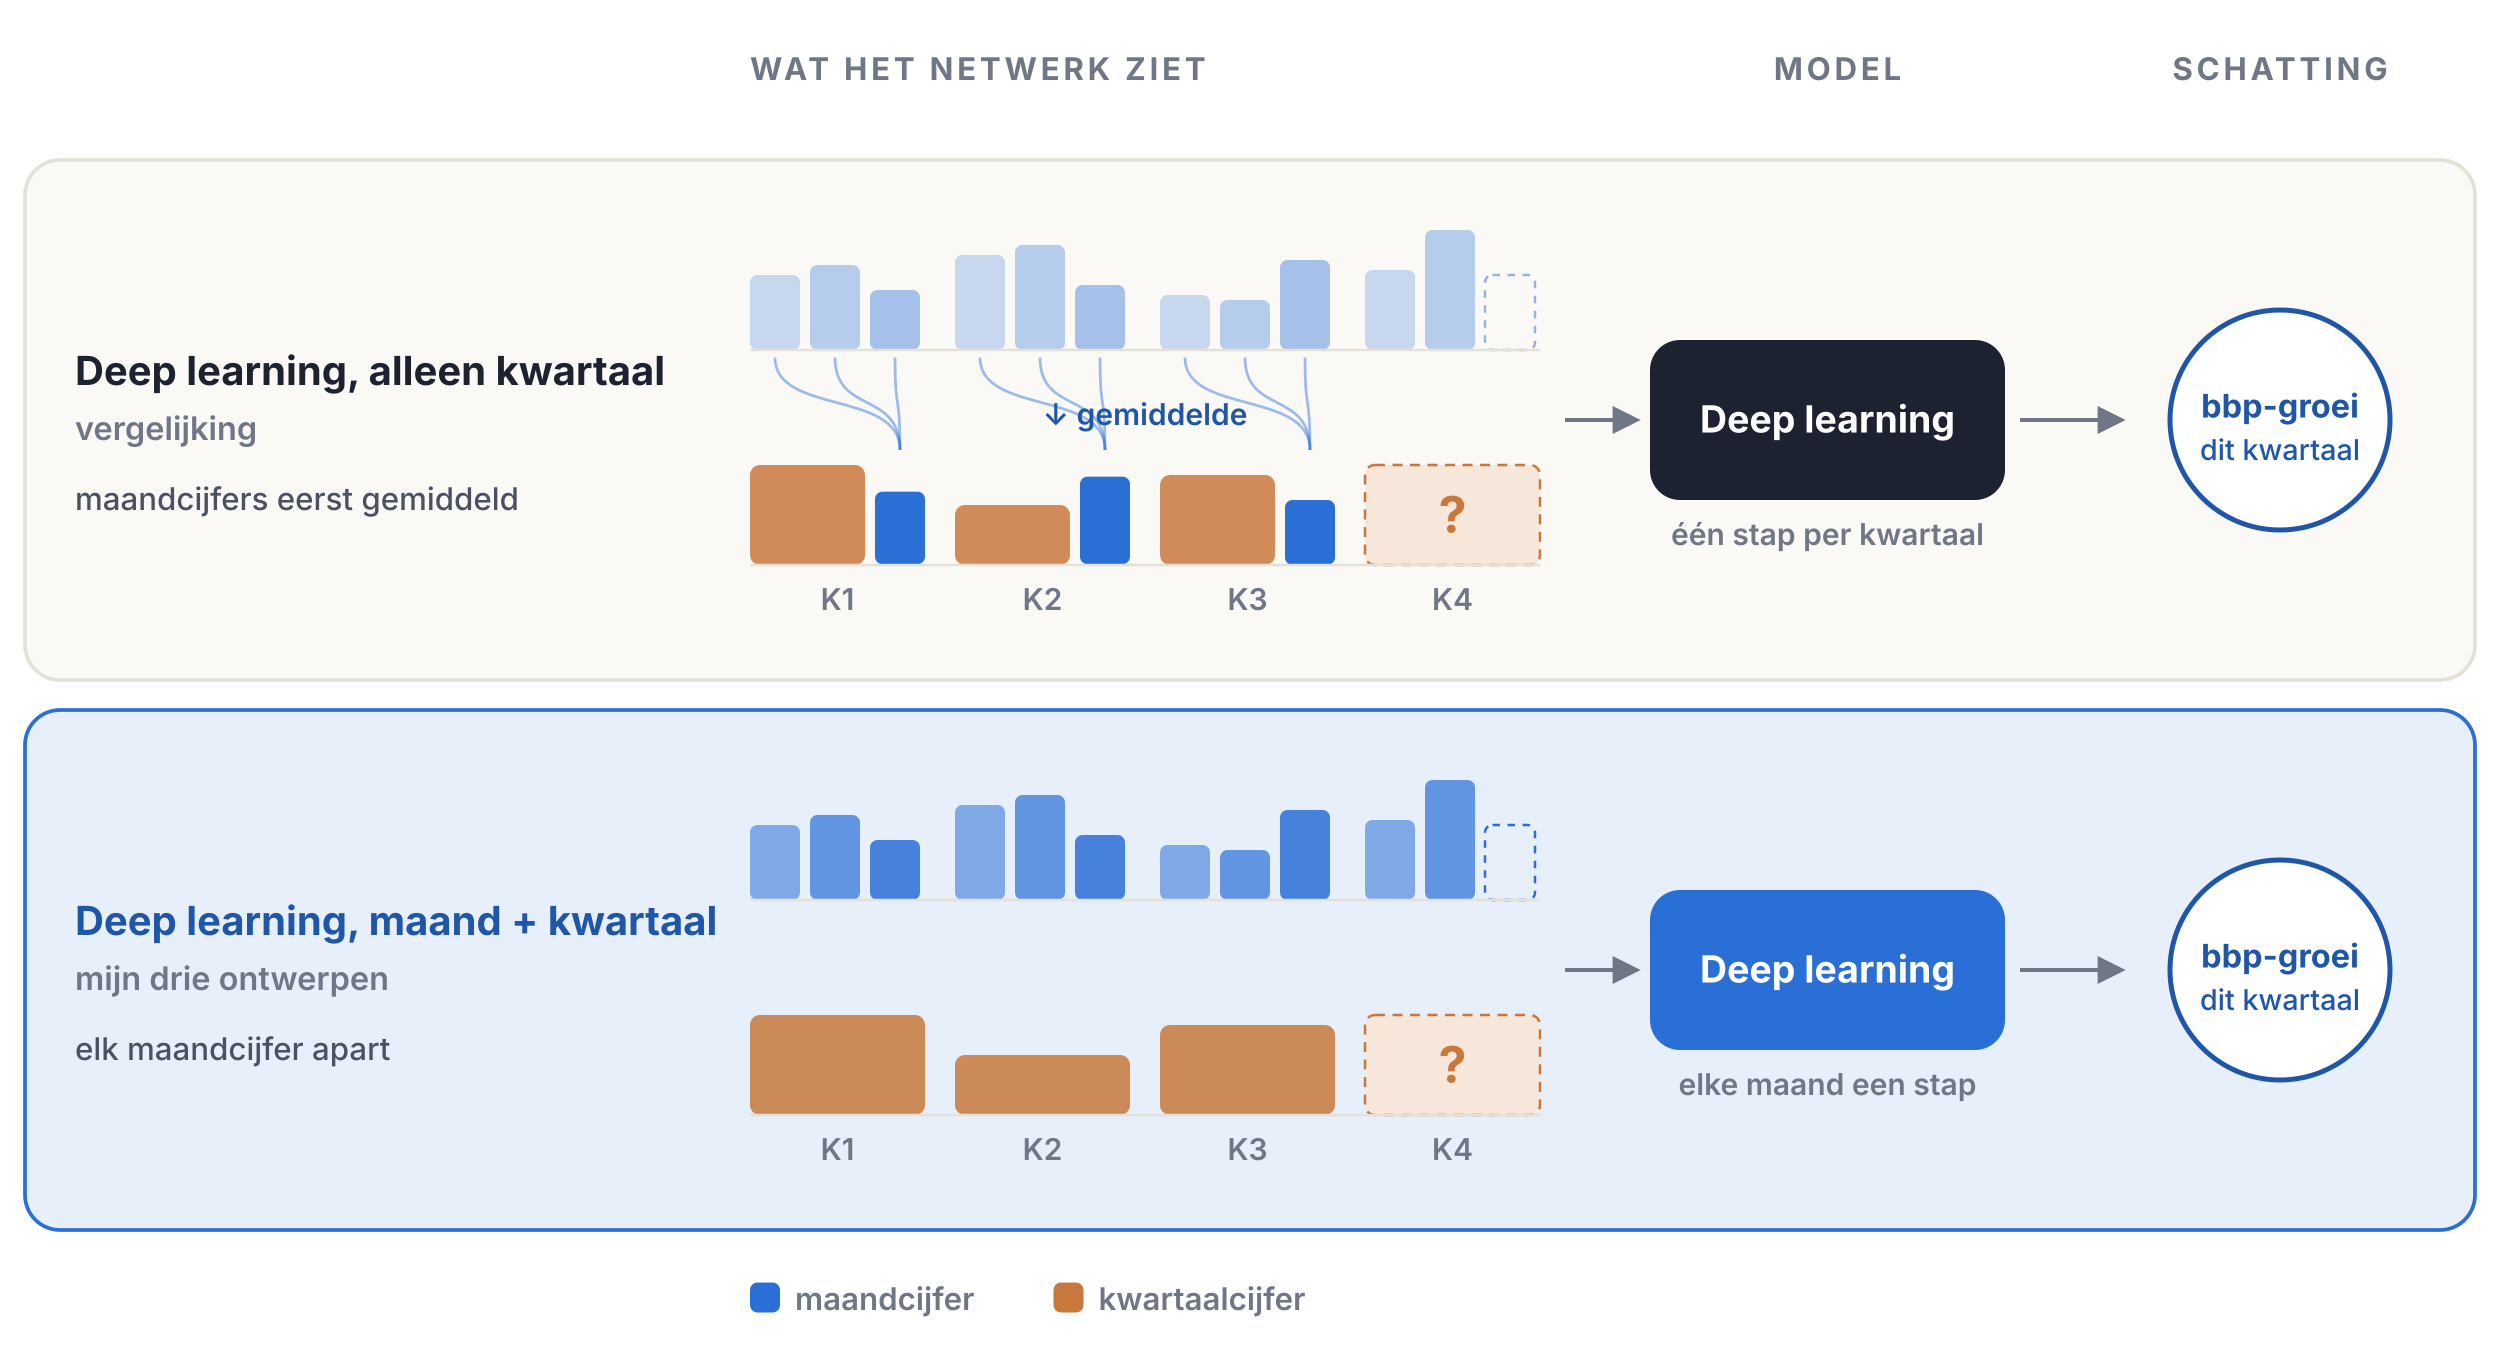
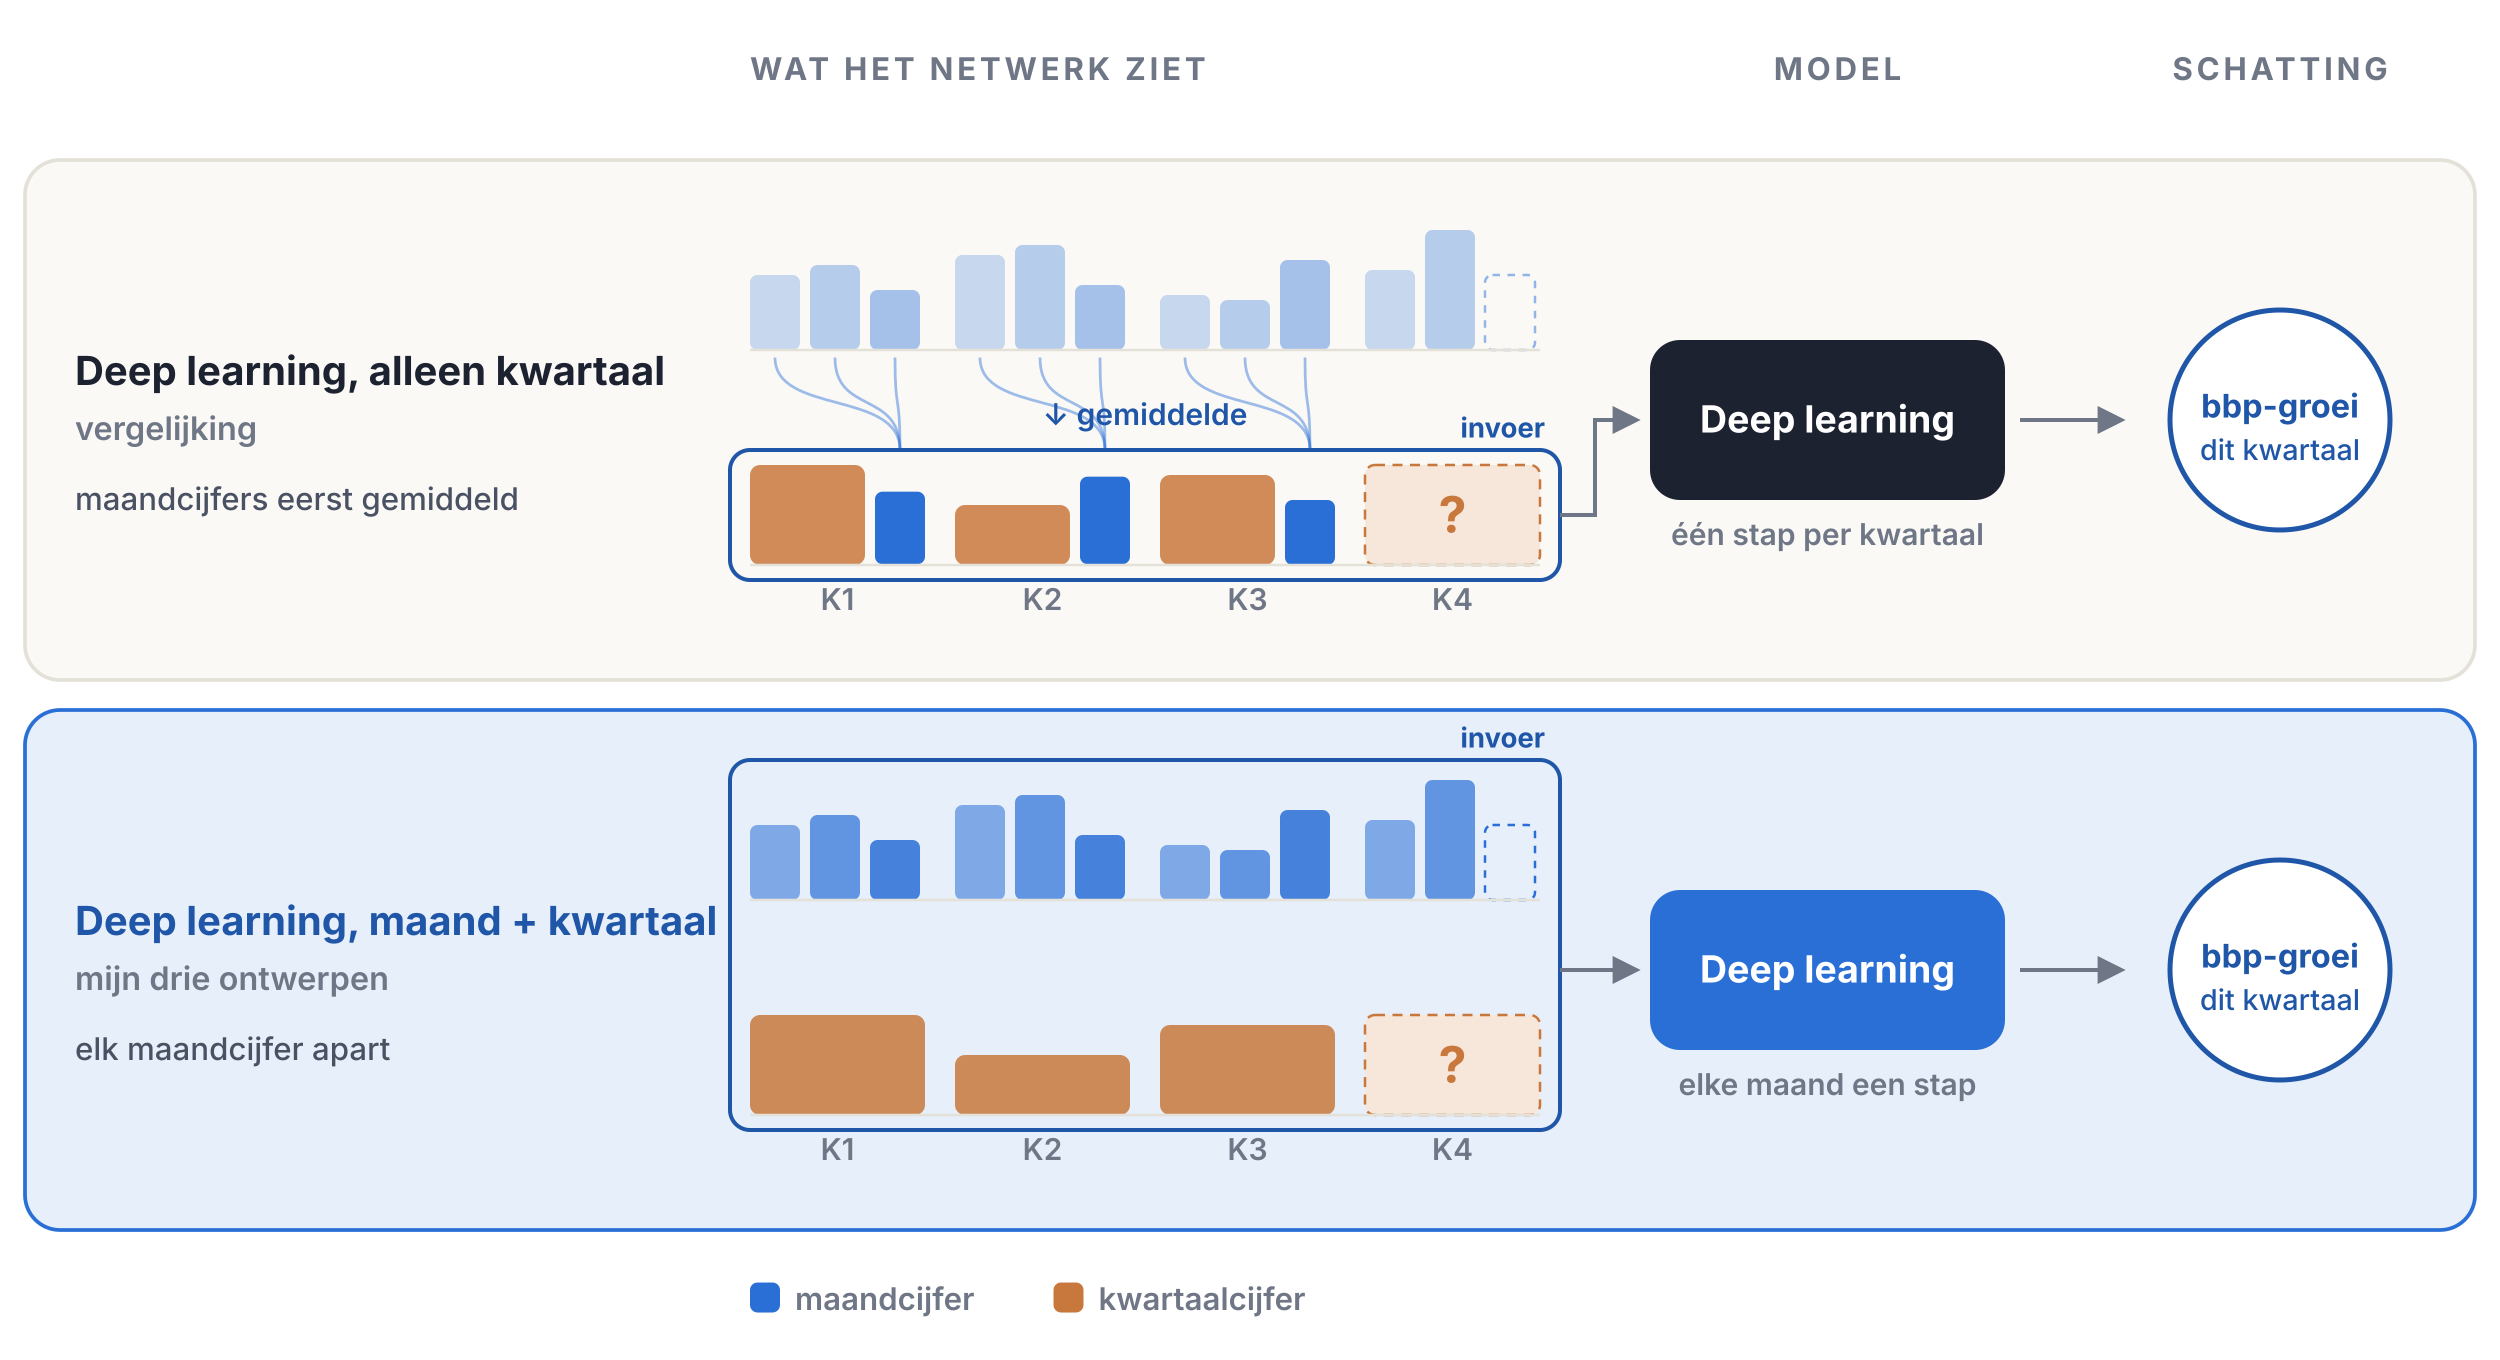
<svg xmlns="http://www.w3.org/2000/svg" viewBox="0 0 1000 544" width="1000" height="544" font-family="Inter, 'Segoe UI', Helvetica, Arial, sans-serif">
  <rect width="1000" height="544" fill="#ffffff" />
  <defs>
    <marker id="arr" viewBox="0 0 10 10" refX="8" refY="5" markerWidth="7" markerHeight="7" orient="auto">
      <path d="M0,0 L10,5 L0,10 z" fill="#6f7686" />
    </marker>
  </defs>
  <text x="300" y="32" font-size="12.5" fill="#6f7686" font-weight="700" text-anchor="start" letter-spacing="1.5">WAT HET NETWERK ZIET</text>
  <text x="735" y="32" font-size="12.5" fill="#6f7686" font-weight="700" text-anchor="middle" letter-spacing="1.5">MODEL</text>
  <text x="912" y="32" font-size="12.5" fill="#6f7686" font-weight="700" text-anchor="middle" letter-spacing="1.5">SCHATTING</text>
  <rect x="10" y="64" width="980" height="208" rx="14" fill="#faf9f6" stroke="#e4e1d8" stroke-width="1.5" />
  <text x="30" y="154.0" font-size="16" fill="#1d2230" font-weight="700" text-anchor="start">Deep learning, alleen kwartaal</text>
  <text x="30" y="176.0" font-size="13" fill="#6f7686" font-weight="600" text-anchor="start">vergelijking</text>
  <text x="30" y="204.0" font-size="12.5" fill="#4a5163" font-weight="500" text-anchor="start">maandcijfers eerst gemiddeld</text>
  <rect x="300" y="110" width="20" height="30" rx="3" fill="#2a6fd6" opacity="0.25" />
  <rect x="324" y="106" width="20" height="34" rx="3" fill="#2a6fd6" opacity="0.33" />
  <rect x="348" y="116" width="20" height="24" rx="3" fill="#2a6fd6" opacity="0.41" />
  <path d="M310,143 C310,166 360,156 360,180" fill="none" stroke="#2a6fd6" stroke-width="1.1" opacity=".45" />
  <path d="M334,143 C334,166 360,156 360,180" fill="none" stroke="#2a6fd6" stroke-width="1.1" opacity=".45" />
  <path d="M358,143 C358,166 360,156 360,180" fill="none" stroke="#2a6fd6" stroke-width="1.1" opacity=".45" />
  <rect x="350" y="196.667" width="20" height="29" rx="3" fill="#2a6fd6" />
  <rect x="300" y="186" width="46" height="40" rx="4" fill="#c9783d" opacity=".85" />
  <rect x="382" y="102" width="20" height="38" rx="3" fill="#2a6fd6" opacity="0.25" />
  <rect x="406" y="98" width="20" height="42" rx="3" fill="#2a6fd6" opacity="0.33" />
  <rect x="430" y="114" width="20" height="26" rx="3" fill="#2a6fd6" opacity="0.41" />
  <path d="M392,143 C392,166 442,156 442,180" fill="none" stroke="#2a6fd6" stroke-width="1.1" opacity=".45" />
  <path d="M416,143 C416,166 442,156 442,180" fill="none" stroke="#2a6fd6" stroke-width="1.1" opacity=".45" />
  <path d="M440,143 C440,166 442,156 442,180" fill="none" stroke="#2a6fd6" stroke-width="1.1" opacity=".45" />
  <rect x="432" y="190.667" width="20" height="35" rx="3" fill="#2a6fd6" />
  <rect x="382" y="202" width="46" height="24" rx="4" fill="#c9783d" opacity=".85" />
  <rect x="464" y="118" width="20" height="22" rx="3" fill="#2a6fd6" opacity="0.25" />
  <rect x="488" y="120" width="20" height="20" rx="3" fill="#2a6fd6" opacity="0.33" />
  <rect x="512" y="104" width="20" height="36" rx="3" fill="#2a6fd6" opacity="0.41" />
  <path d="M474,143 C474,166 524,156 524,180" fill="none" stroke="#2a6fd6" stroke-width="1.1" opacity=".45" />
  <path d="M498,143 C498,166 524,156 524,180" fill="none" stroke="#2a6fd6" stroke-width="1.1" opacity=".45" />
  <path d="M522,143 C522,166 524,156 524,180" fill="none" stroke="#2a6fd6" stroke-width="1.1" opacity=".45" />
  <rect x="514" y="200.0" width="20" height="26" rx="3" fill="#2a6fd6" />
  <rect x="464" y="190" width="46" height="36" rx="4" fill="#c9783d" opacity=".85" />
  <rect x="546" y="108" width="20" height="32" rx="3" fill="#2a6fd6" opacity="0.25" />
  <rect x="570" y="92" width="20" height="48" rx="3" fill="#2a6fd6" opacity="0.33" />
  <rect x="594" y="110" width="20" height="30" rx="3" fill="none" stroke="#2a6fd6" stroke-dasharray="3 3" opacity="0.5" />
  <rect x="546" y="186" width="70" height="40" rx="4" fill="#f6e7da" stroke="#c9783d" stroke-dasharray="4 3" />
  <text x="581.0" y="213" font-size="20" fill="#c9783d" font-weight="700" text-anchor="middle">?</text>
  <text x="458.0" y="170" font-size="12" fill="#1f56a8" font-weight="600" text-anchor="middle">↓ gemiddelde</text>
  <line x1="300" y1="140" x2="616" y2="140" stroke="#e4e1d8" />
  <line x1="300" y1="226" x2="616" y2="226" stroke="#e4e1d8" />
  <text x="335.0" y="244" font-size="12" fill="#6f7686" font-weight="600" text-anchor="middle">K1</text>
  <text x="417.0" y="244" font-size="12" fill="#6f7686" font-weight="600" text-anchor="middle">K2</text>
  <text x="499.0" y="244" font-size="12" fill="#6f7686" font-weight="600" text-anchor="middle">K3</text>
  <text x="581.0" y="244" font-size="12" fill="#6f7686" font-weight="600" text-anchor="middle">K4</text>
-   <line x1="626" y1="168.0" x2="654" y2="168.0" stroke="#6f7686" stroke-width="1.6" marker-end="url(#arr)" />
+   <rect x="292" y="180" width="332" height="52" rx="8" fill="none" stroke="#1f56a8" stroke-width="1.6" />
+   <text x="618" y="175" font-size="11" fill="#1f56a8" font-weight="700" text-anchor="end">invoer</text>
+   <path d="M624,206 H638 V168 H654" fill="none" stroke="#6f7686" stroke-width="1.6" marker-end="url(#arr)" />
  <rect x="660" y="136.0" width="142" height="64" rx="12" fill="#1d2230" />
  <text x="731.0" y="173.0" font-size="15" fill="#ffffff" font-weight="700" text-anchor="middle">Deep learning</text>
  <text x="731.0" y="218.0" font-size="12" fill="#6f7686" font-weight="600" text-anchor="middle">één stap per kwartaal</text>
  <line x1="808" y1="168.0" x2="848" y2="168.0" stroke="#6f7686" stroke-width="1.6" marker-end="url(#arr)" />
  <circle cx="912" cy="168.0" r="44" fill="#ffffff" stroke="#1f56a8" stroke-width="2" />
  <text x="912" y="167.0" font-size="13" fill="#1f56a8" font-weight="700" text-anchor="middle">bbp-groei</text>
  <text x="912" y="184.0" font-size="11.5" fill="#1f56a8" font-weight="500" text-anchor="middle">dit kwartaal</text>
  <rect x="10" y="284" width="980" height="208" rx="14" fill="#e7effb" stroke="#2a6fd6" stroke-width="1.5" />
  <text x="30" y="374.0" font-size="16" fill="#1f56a8" font-weight="700" text-anchor="start">Deep learning, maand + kwartaal</text>
  <text x="30" y="396.0" font-size="13" fill="#6f7686" font-weight="600" text-anchor="start">mijn drie ontwerpen</text>
  <text x="30" y="424.0" font-size="12.5" fill="#4a5163" font-weight="500" text-anchor="start">elk maandcijfer apart</text>
  <rect x="300" y="330" width="20" height="30" rx="3" fill="#2a6fd6" opacity="0.55" />
  <rect x="324" y="326" width="20" height="34" rx="3" fill="#2a6fd6" opacity="0.70" />
  <rect x="348" y="336" width="20" height="24" rx="3" fill="#2a6fd6" opacity="0.85" />
  <rect x="300" y="406" width="70" height="40" rx="4" fill="#c9783d" opacity=".85" />
  <rect x="382" y="322" width="20" height="38" rx="3" fill="#2a6fd6" opacity="0.55" />
  <rect x="406" y="318" width="20" height="42" rx="3" fill="#2a6fd6" opacity="0.70" />
  <rect x="430" y="334" width="20" height="26" rx="3" fill="#2a6fd6" opacity="0.85" />
  <rect x="382" y="422" width="70" height="24" rx="4" fill="#c9783d" opacity=".85" />
  <rect x="464" y="338" width="20" height="22" rx="3" fill="#2a6fd6" opacity="0.55" />
  <rect x="488" y="340" width="20" height="20" rx="3" fill="#2a6fd6" opacity="0.70" />
  <rect x="512" y="324" width="20" height="36" rx="3" fill="#2a6fd6" opacity="0.85" />
  <rect x="464" y="410" width="70" height="36" rx="4" fill="#c9783d" opacity=".85" />
  <rect x="546" y="328" width="20" height="32" rx="3" fill="#2a6fd6" opacity="0.55" />
  <rect x="570" y="312" width="20" height="48" rx="3" fill="#2a6fd6" opacity="0.70" />
  <rect x="594" y="330" width="20" height="30" rx="3" fill="none" stroke="#2a6fd6" stroke-dasharray="3 3" opacity="1" />
  <rect x="546" y="406" width="70" height="40" rx="4" fill="#f6e7da" stroke="#c9783d" stroke-dasharray="4 3" />
  <text x="581.0" y="433" font-size="20" fill="#c9783d" font-weight="700" text-anchor="middle">?</text>
  <line x1="300" y1="360" x2="616" y2="360" stroke="#e4e1d8" />
  <line x1="300" y1="446" x2="616" y2="446" stroke="#e4e1d8" />
  <text x="335.0" y="464" font-size="12" fill="#6f7686" font-weight="600" text-anchor="middle">K1</text>
  <text x="417.0" y="464" font-size="12" fill="#6f7686" font-weight="600" text-anchor="middle">K2</text>
  <text x="499.0" y="464" font-size="12" fill="#6f7686" font-weight="600" text-anchor="middle">K3</text>
  <text x="581.0" y="464" font-size="12" fill="#6f7686" font-weight="600" text-anchor="middle">K4</text>
-   <line x1="626" y1="388.0" x2="654" y2="388.0" stroke="#6f7686" stroke-width="1.6" marker-end="url(#arr)" />
+   <rect x="292" y="304" width="332" height="148" rx="8" fill="none" stroke="#1f56a8" stroke-width="1.6" />
+   <text x="618" y="299" font-size="11" fill="#1f56a8" font-weight="700" text-anchor="end">invoer</text>
+   <line x1="624" y1="388.0" x2="654" y2="388.0" stroke="#6f7686" stroke-width="1.6" marker-end="url(#arr)" />
  <rect x="660" y="356.0" width="142" height="64" rx="12" fill="#2a6fd6" />
  <text x="731.0" y="393.0" font-size="15" fill="#ffffff" font-weight="700" text-anchor="middle">Deep learning</text>
  <text x="731.0" y="438.0" font-size="12" fill="#6f7686" font-weight="600" text-anchor="middle">elke maand een stap</text>
  <line x1="808" y1="388.0" x2="848" y2="388.0" stroke="#6f7686" stroke-width="1.6" marker-end="url(#arr)" />
  <circle cx="912" cy="388.0" r="44" fill="#ffffff" stroke="#1f56a8" stroke-width="2" />
  <text x="912" y="387.0" font-size="13" fill="#1f56a8" font-weight="700" text-anchor="middle">bbp-groei</text>
  <text x="912" y="404.0" font-size="11.5" fill="#1f56a8" font-weight="500" text-anchor="middle">dit kwartaal</text>
  <rect x="300" y="513" width="12" height="12" rx="3" fill="#2a6fd6" />
  <text x="318" y="524" font-size="12.5" fill="#6f7686" font-weight="600" text-anchor="start">maandcijfer</text>
  <rect x="421.4" y="513" width="12" height="12" rx="3" fill="#c9783d" />
  <text x="439.4" y="524" font-size="12.5" fill="#6f7686" font-weight="600" text-anchor="start">kwartaalcijfer</text>
</svg>
